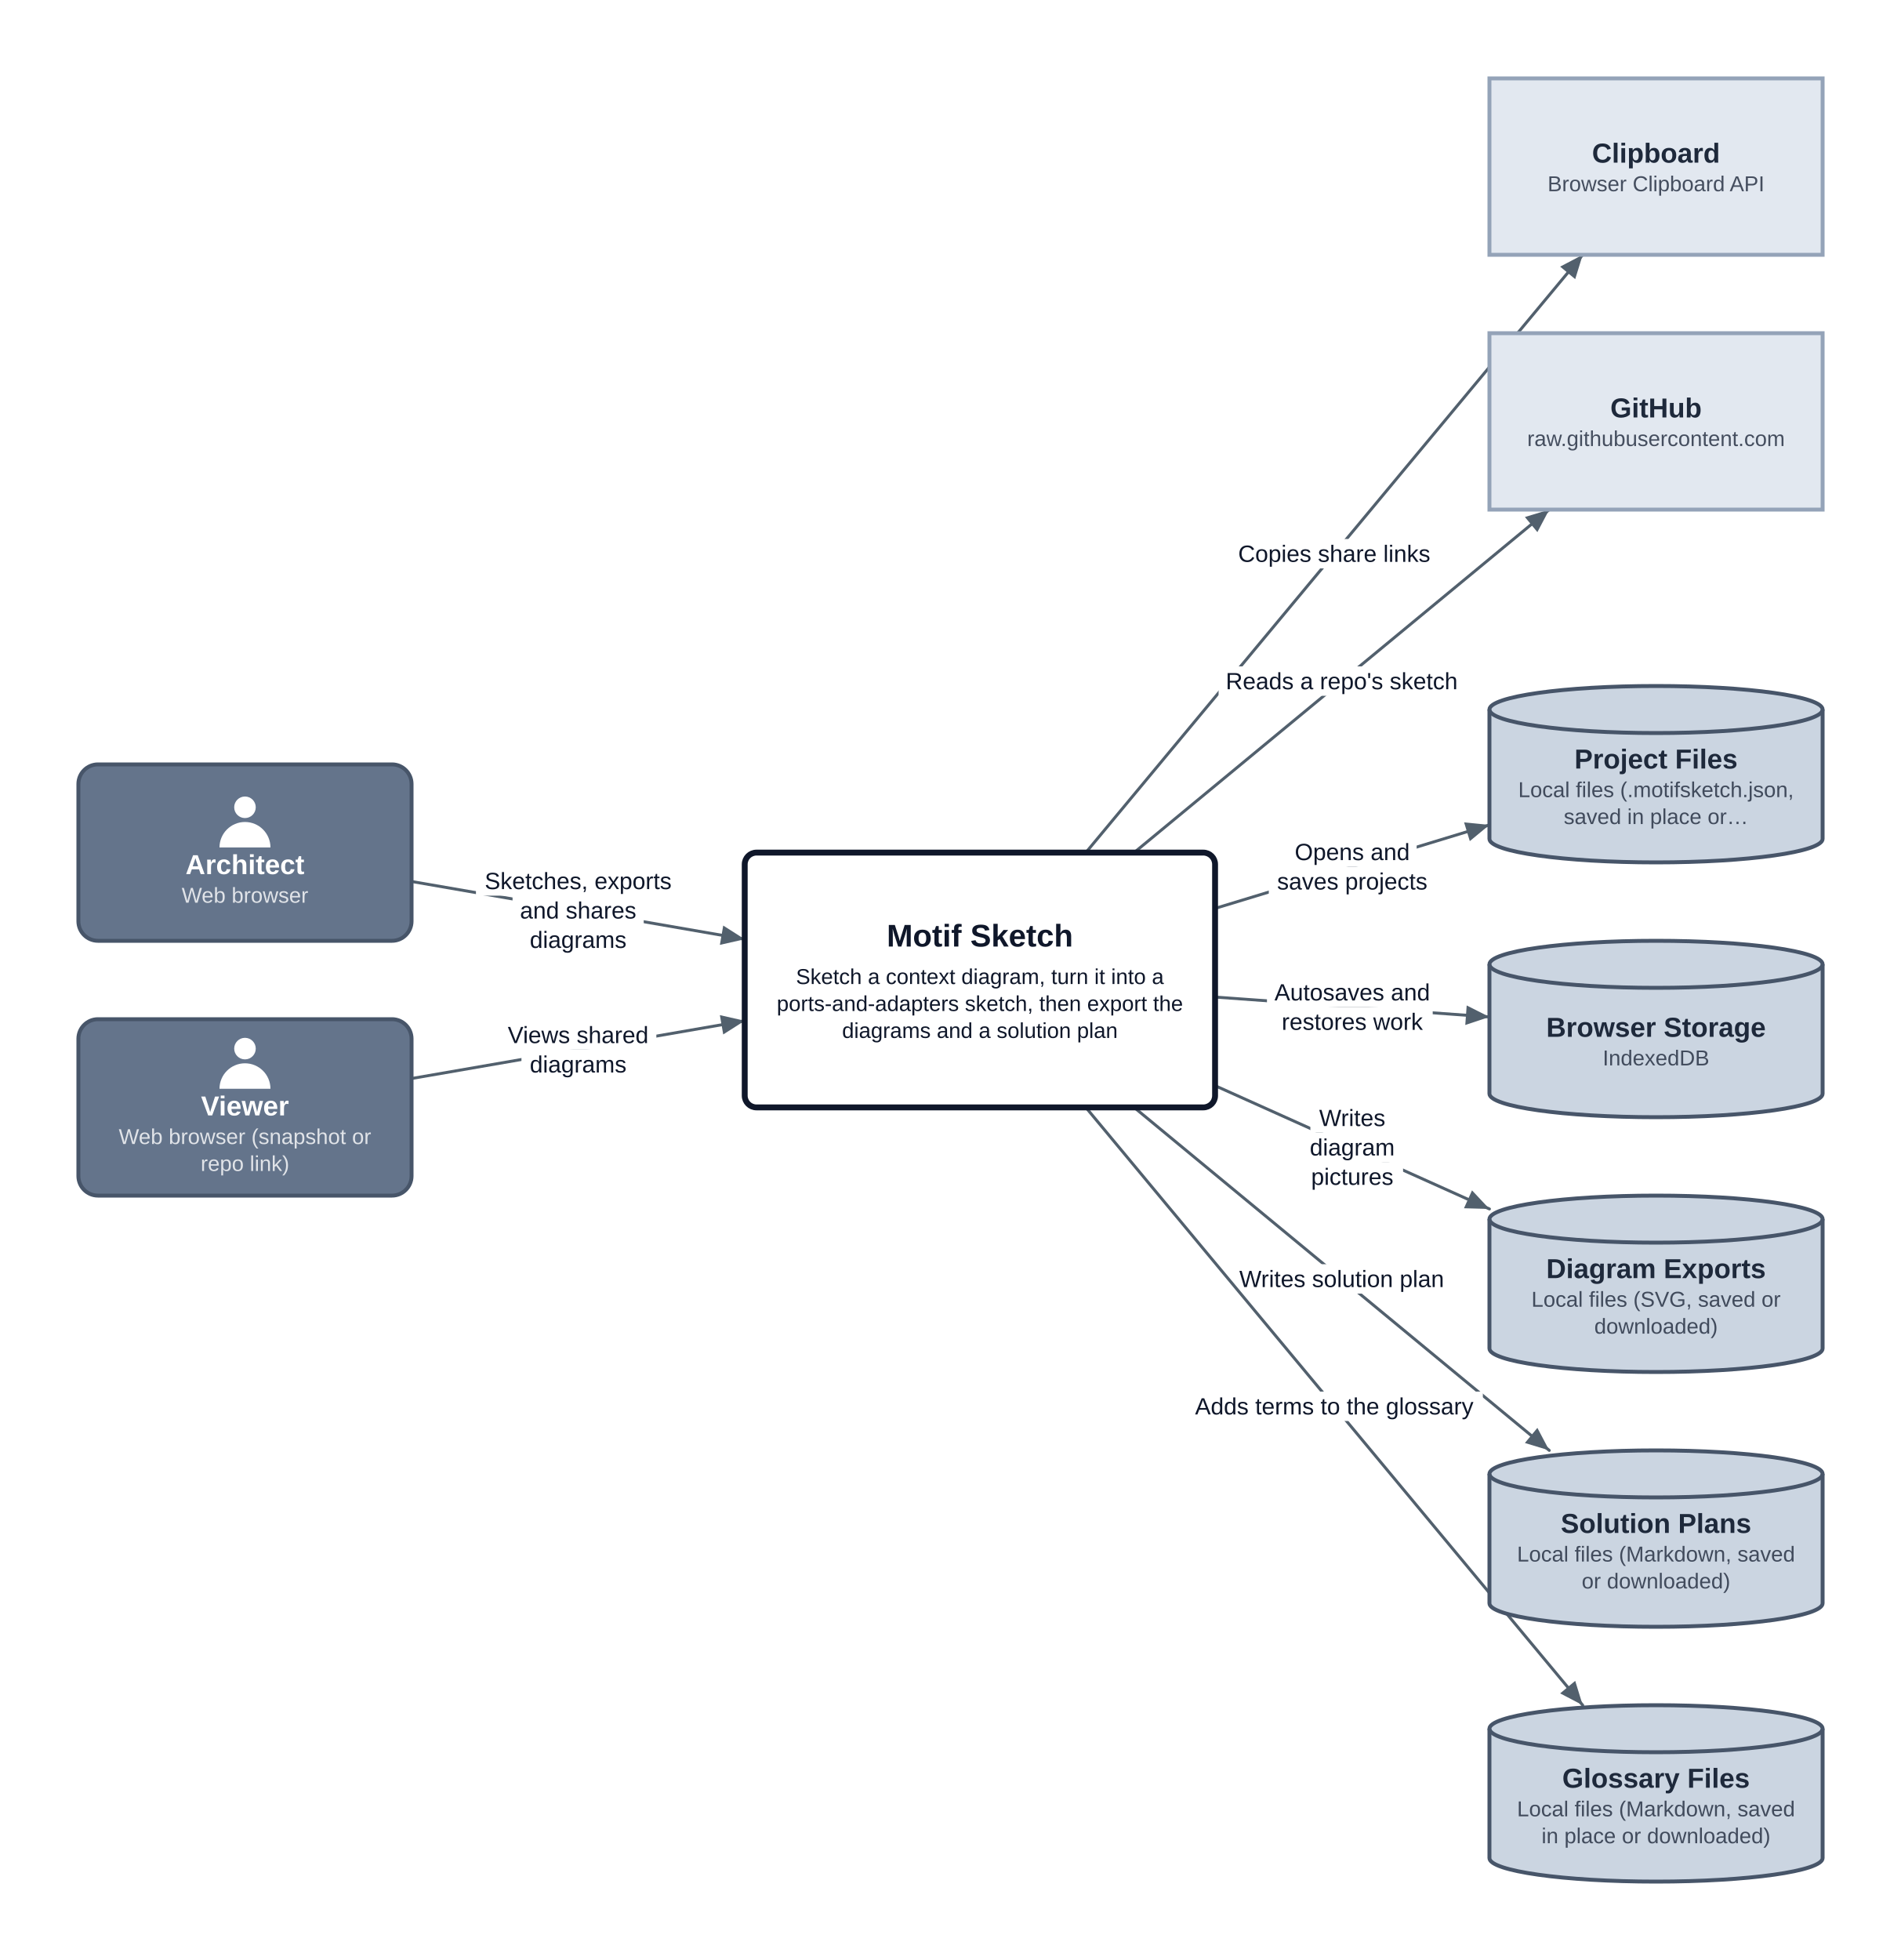
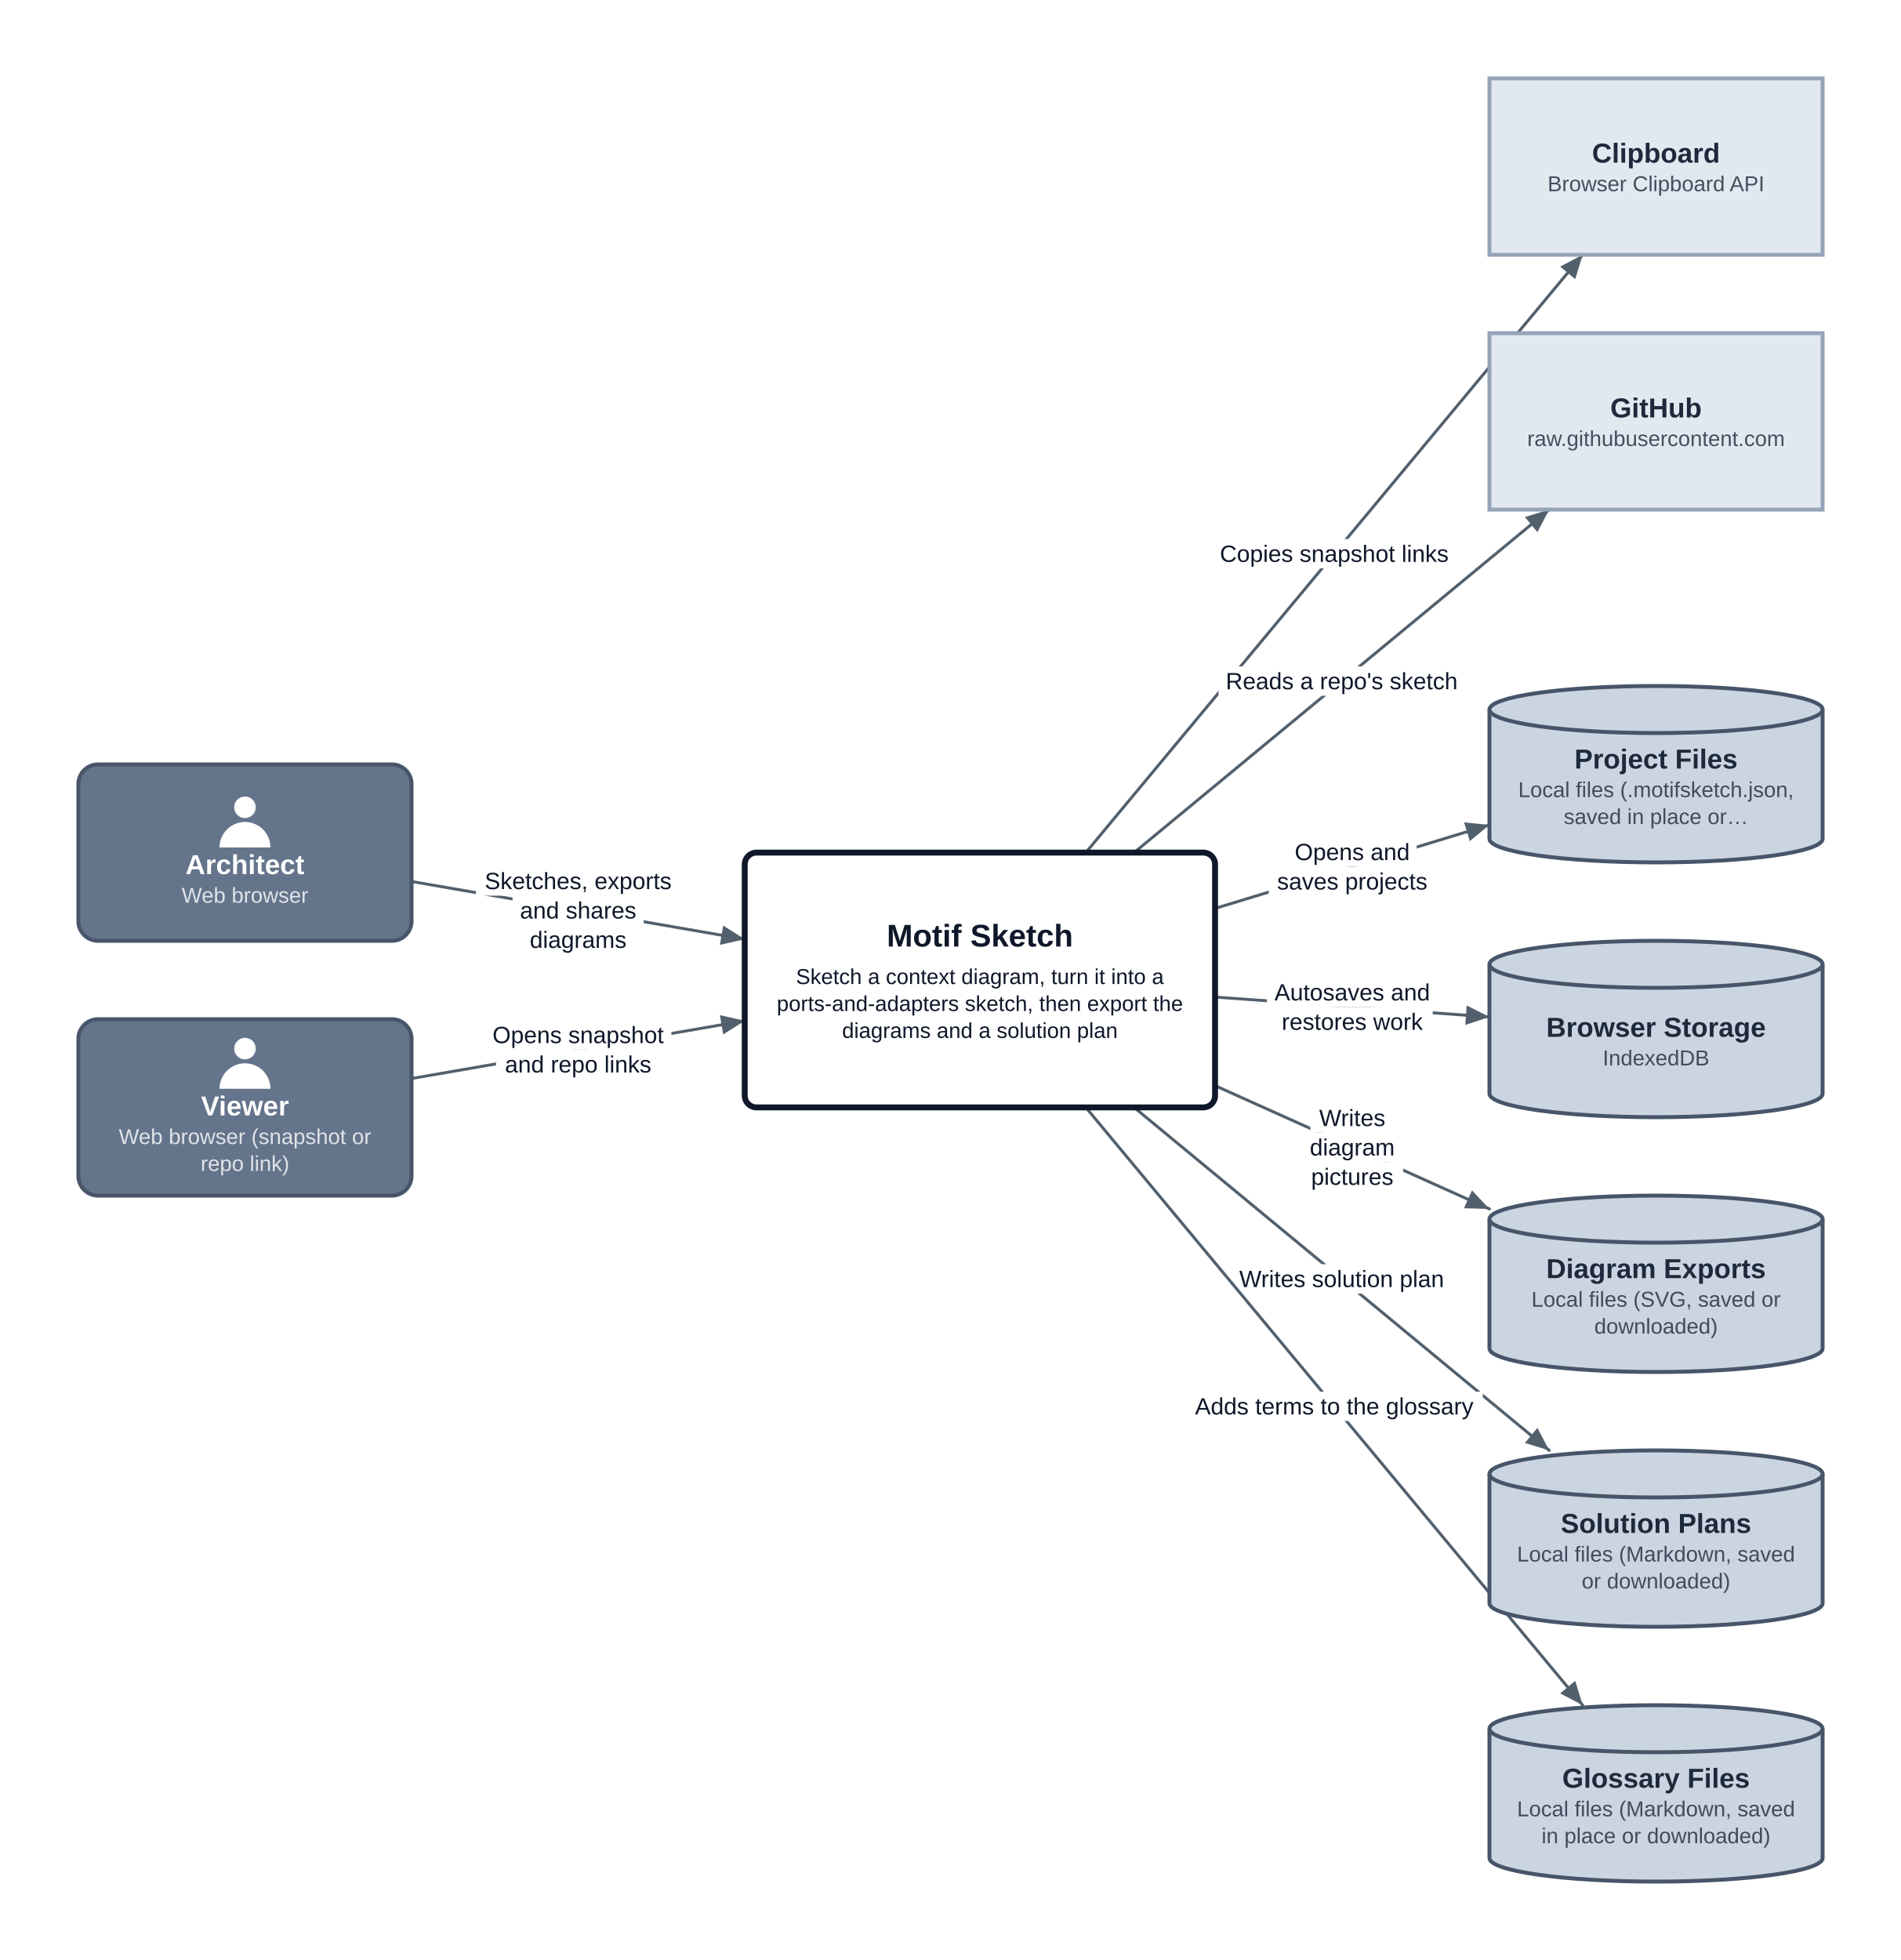
<svg xmlns="http://www.w3.org/2000/svg" width="970" height="1000" viewBox="-500 -500 970 1000" font-family="'IBM Plex Sans', 'Segoe UI', Arial, sans-serif">
  <defs>
    <marker id="arrow" viewBox="0 0 12 10" markerWidth="12" markerHeight="10" refX="12" refY="5" orient="auto-start-reverse" markerUnits="userSpaceOnUse">
      <path d="M0,0 L12,5 L0,10 Z" fill="#52606D" />
    </marker>
  </defs>
  <rect x="-500" y="-500" width="970" height="1000" fill="#FFFFFF" />
  <g class="relationship" data-id="c5a10b01">
    <line x1="-290" y1="-50.27" x2="-120" y2="-20.8" stroke="#52606D" stroke-width="1.5" stroke-linecap="round" class="outline" marker-end="url(#arrow)" />
    <rect x="-257.14" y="-58.03" width="104.29" height="15" fill="#FFFFFF" stroke="none" stroke-width="0" />
    <text x="-205" y="-50.53" font-size="12" fill="#0F172A" text-anchor="middle" dominant-baseline="central">Sketches, exports</text>
    <rect x="-238.46" y="-43.03" width="66.92" height="15" fill="#FFFFFF" stroke="none" stroke-width="0" />
    <text x="-205" y="-35.53" font-size="12" fill="#0F172A" text-anchor="middle" dominant-baseline="central">and shares</text>
    <rect x="-233.92" y="-28.03" width="57.84" height="15" fill="#FFFFFF" stroke="none" stroke-width="0" />
    <text x="-205" y="-20.53" font-size="12" fill="#0F172A" text-anchor="middle" dominant-baseline="central">diagrams</text>
  </g>
  <g class="relationship" data-id="c5a10b07">
    <line x1="-290" y1="50.27" x2="-120" y2="20.8" stroke="#52606D" stroke-width="1.5" stroke-linecap="round" class="outline" marker-end="url(#arrow)" />
-     <rect x="-244.9" y="20.53" width="79.81" height="15" fill="#FFFFFF" stroke="none" stroke-width="0" />
-     <text x="-205" y="28.03" font-size="12" fill="#0F172A" text-anchor="middle" dominant-baseline="central">Views shared</text>
-     <rect x="-233.92" y="35.53" width="57.84" height="15" fill="#FFFFFF" stroke="none" stroke-width="0" />
-     <text x="-205" y="43.03" font-size="12" fill="#0F172A" text-anchor="middle" dominant-baseline="central">diagrams</text>
+     <rect x="-252.58" y="20.53" width="95.16" height="15" fill="#FFFFFF" stroke="none" stroke-width="0" />
+     <text x="-205" y="28.03" font-size="12" fill="#0F172A" text-anchor="middle" dominant-baseline="central">Opens snapshot</text>
+     <rect x="-246.88" y="35.53" width="83.77" height="15" fill="#FFFFFF" stroke="none" stroke-width="0" />
+     <text x="-205" y="43.03" font-size="12" fill="#0F172A" text-anchor="middle" dominant-baseline="central">and repo links</text>
  </g>
  <g class="relationship" data-id="c5a10b04">
    <line x1="120" y1="-36.52" x2="260" y2="-79.13" stroke="#52606D" stroke-width="1.5" stroke-linecap="round" class="outline" marker-end="url(#arrow)" />
    <rect x="157.14" y="-72.83" width="65.72" height="15" fill="#FFFFFF" stroke="none" stroke-width="0" />
    <text x="190" y="-65.33" font-size="12" fill="#0F172A" text-anchor="middle" dominant-baseline="central">Opens and</text>
    <rect x="147.41" y="-57.83" width="85.18" height="15" fill="#FFFFFF" stroke="none" stroke-width="0" />
    <text x="190" y="-50.33" font-size="12" fill="#0F172A" text-anchor="middle" dominant-baseline="central">saves projects</text>
  </g>
  <g class="relationship" data-id="c5a10b05">
    <line x1="120" y1="8.7" x2="260" y2="18.84" stroke="#52606D" stroke-width="1.5" stroke-linecap="round" class="outline" marker-end="url(#arrow)" />
    <rect x="146.48" y="-1.23" width="87.04" height="15" fill="#FFFFFF" stroke="none" stroke-width="0" />
    <text x="190" y="6.27" font-size="12" fill="#0F172A" text-anchor="middle" dominant-baseline="central">Autosaves and</text>
    <rect x="148.95" y="13.77" width="82.1" height="15" fill="#FFFFFF" stroke="none" stroke-width="0" />
    <text x="190" y="21.27" font-size="12" fill="#0F172A" text-anchor="middle" dominant-baseline="central">restores work</text>
  </g>
  <g class="relationship" data-id="c5a10b06">
    <line x1="120" y1="53.91" x2="260" y2="116.81" stroke="#52606D" stroke-width="1.5" stroke-linecap="round" class="outline" marker-end="url(#arrow)" />
    <rect x="168.63" y="62.86" width="42.74" height="15" fill="#FFFFFF" stroke="none" stroke-width="0" />
    <text x="190" y="70.36" font-size="12" fill="#0F172A" text-anchor="middle" dominant-baseline="central">Writes</text>
    <rect x="164" y="77.86" width="51.99" height="15" fill="#FFFFFF" stroke="none" stroke-width="0" />
    <text x="190" y="85.36" font-size="12" fill="#0F172A" text-anchor="middle" dominant-baseline="central">diagram</text>
    <rect x="164.07" y="92.86" width="51.86" height="15" fill="#FFFFFF" stroke="none" stroke-width="0" />
    <text x="190" y="100.36" font-size="12" fill="#0F172A" text-anchor="middle" dominant-baseline="central">pictures</text>
  </g>
  <g class="relationship" data-id="c5a10b08">
    <line x1="78.68" y1="65" x2="290.53" y2="240" stroke="#52606D" stroke-width="1.5" stroke-linecap="round" class="outline" marker-end="url(#arrow)" />
    <rect x="126.98" y="145" width="115.24" height="15" fill="#FFFFFF" stroke="none" stroke-width="0" />
    <text x="184.61" y="152.5" font-size="12" fill="#0F172A" text-anchor="middle" dominant-baseline="central">Writes solution plan</text>
  </g>
  <g class="relationship" data-id="c5a10b09">
    <line x1="54.04" y1="-65" x2="307.59" y2="-370" stroke="#52606D" stroke-width="1.5" stroke-linecap="round" class="outline" marker-end="url(#arrow)" />
-     <rect x="128.05" y="-225" width="105.54" height="15" fill="#FFFFFF" stroke="none" stroke-width="0" />
-     <text x="180.81" y="-217.5" font-size="12" fill="#0F172A" text-anchor="middle" dominant-baseline="central">Copies share links</text>
+     <rect x="118.27" y="-225" width="125.1" height="15" fill="#FFFFFF" stroke="none" stroke-width="0" />
+     <text x="180.81" y="-217.5" font-size="12" fill="#0F172A" text-anchor="middle" dominant-baseline="central">Copies snapshot links</text>
  </g>
  <g class="relationship" data-id="c5a10b0a">
    <line x1="54.04" y1="65" x2="307.59" y2="370" stroke="#52606D" stroke-width="1.5" stroke-linecap="round" class="outline" marker-end="url(#arrow)" />
    <rect x="104.98" y="210" width="151.66" height="15" fill="#FFFFFF" stroke="none" stroke-width="0" />
    <text x="180.81" y="217.5" font-size="12" fill="#0F172A" text-anchor="middle" dominant-baseline="central">Adds terms to the glossary</text>
  </g>
  <g class="relationship" data-id="c5a10b0b">
    <line x1="78.68" y1="-65" x2="290.53" y2="-240" stroke="#52606D" stroke-width="1.5" stroke-linecap="round" class="outline" marker-end="url(#arrow)" />
    <rect x="121.79" y="-160" width="125.62" height="15" fill="#FFFFFF" stroke="none" stroke-width="0" />
    <text x="184.61" y="-152.5" font-size="12" fill="#0F172A" text-anchor="middle" dominant-baseline="central">Reads a repo's sketch</text>
  </g>
  <g class="element" data-id="c5a10a01" data-type="system">
    <rect x="-120" y="-65" width="240" height="130" rx="6" ry="6" fill="#FFFFFF" stroke="#0F172A" stroke-width="3" class="outline" />
    <text x="0" y="-22.62" font-size="16" fill="#0F172A" text-anchor="middle" dominant-baseline="central" font-weight="600">Motif Sketch</text>
    <text x="0" y="-1.75" font-size="11" fill="#0F172A" text-anchor="middle" dominant-baseline="central">Sketch a context diagram, turn it into a</text>
    <text x="0" y="12" font-size="11" fill="#0F172A" text-anchor="middle" dominant-baseline="central">ports-and-adapters sketch, then export the</text>
    <text x="0" y="25.75" font-size="11" fill="#0F172A" text-anchor="middle" dominant-baseline="central">diagrams and a solution plan</text>
  </g>
  <g class="element" data-id="c5a10a02" data-type="primaryActor">
    <rect x="-460" y="-110" width="170" height="90" rx="10" ry="10" fill="#64748B" stroke="#475569" stroke-width="2" class="outline" />
    <circle cx="-375" cy="-88.12" r="5.5" fill="#FFFFFF" />
    <path d="M-388,-67.62 A13,13 0 0 1 -362,-67.62 Z" fill="#FFFFFF" />
    <text x="-375" y="-58.88" font-size="14" fill="#FFFFFF" text-anchor="middle" dominant-baseline="central" font-weight="600">Architect</text>
    <text x="-375" y="-43.25" font-size="11" fill="#FFFFFF" text-anchor="middle" dominant-baseline="central" fill-opacity="0.8">Web browser</text>
  </g>
  <g class="element" data-id="c5a10a08" data-type="primaryActor">
    <rect x="-460" y="20" width="170" height="90" rx="10" ry="10" fill="#64748B" stroke="#475569" stroke-width="2" class="outline" />
    <circle cx="-375" cy="35" r="5.5" fill="#FFFFFF" />
    <path d="M-388,55.5 A13,13 0 0 1 -362,55.5 Z" fill="#FFFFFF" />
    <text x="-375" y="64.25" font-size="14" fill="#FFFFFF" text-anchor="middle" dominant-baseline="central" font-weight="600">Viewer</text>
    <text x="-375" y="79.88" font-size="11" fill="#FFFFFF" text-anchor="middle" dominant-baseline="central" fill-opacity="0.8">Web browser (snapshot or</text>
    <text x="-375" y="93.62" font-size="11" fill="#FFFFFF" text-anchor="middle" dominant-baseline="central" fill-opacity="0.8">repo link)</text>
  </g>
  <g class="element" data-id="c5a10a0a" data-type="externalSystem">
    <rect x="260" y="-460" width="170" height="90" fill="#E2E8F0" stroke="#94A3B8" stroke-width="2" class="outline" />
    <text x="345" y="-421.88" font-size="14" fill="#1E293B" text-anchor="middle" dominant-baseline="central" font-weight="600">Clipboard</text>
    <text x="345" y="-406.25" font-size="11" fill="#1E293B" text-anchor="middle" dominant-baseline="central" fill-opacity="0.8">Browser Clipboard API</text>
  </g>
  <g class="element" data-id="c5a10a05" data-type="storage">
    <g>
      <path d="M260,-138 A85,12 0 0 1 430,-138 L430,-72 A85,12 0 0 1 260,-72 Z" fill="#CBD5E1" stroke="#475569" stroke-width="2" class="outline" />
      <path d="M260,-138 A85,12 0 0 0 430,-138" fill="none" stroke="#475569" stroke-width="2" />
    </g>
    <text x="345" y="-112.75" font-size="14" fill="#1E293B" text-anchor="middle" dominant-baseline="central" font-weight="600">Project Files</text>
    <text x="345" y="-97.12" font-size="11" fill="#1E293B" text-anchor="middle" dominant-baseline="central" fill-opacity="0.8">Local files (.motifsketch.json,</text>
    <text x="345" y="-83.38" font-size="11" fill="#1E293B" text-anchor="middle" dominant-baseline="central" fill-opacity="0.8">saved in place or…</text>
  </g>
  <g class="element" data-id="c5a10a06" data-type="storage">
    <g>
      <path d="M260,-8 A85,12 0 0 1 430,-8 L430,58 A85,12 0 0 1 260,58 Z" fill="#CBD5E1" stroke="#475569" stroke-width="2" class="outline" />
      <path d="M260,-8 A85,12 0 0 0 430,-8" fill="none" stroke="#475569" stroke-width="2" />
    </g>
    <text x="345" y="24.12" font-size="14" fill="#1E293B" text-anchor="middle" dominant-baseline="central" font-weight="600">Browser Storage</text>
    <text x="345" y="39.75" font-size="11" fill="#1E293B" text-anchor="middle" dominant-baseline="central" fill-opacity="0.8">IndexedDB</text>
  </g>
  <g class="element" data-id="c5a10a07" data-type="storage">
    <g>
      <path d="M260,122 A85,12 0 0 1 430,122 L430,188 A85,12 0 0 1 260,188 Z" fill="#CBD5E1" stroke="#475569" stroke-width="2" class="outline" />
      <path d="M260,122 A85,12 0 0 0 430,122" fill="none" stroke="#475569" stroke-width="2" />
    </g>
    <text x="345" y="147.25" font-size="14" fill="#1E293B" text-anchor="middle" dominant-baseline="central" font-weight="600">Diagram Exports</text>
    <text x="345" y="162.88" font-size="11" fill="#1E293B" text-anchor="middle" dominant-baseline="central" fill-opacity="0.8">Local files (SVG, saved or</text>
    <text x="345" y="176.62" font-size="11" fill="#1E293B" text-anchor="middle" dominant-baseline="central" fill-opacity="0.8">downloaded)</text>
  </g>
  <g class="element" data-id="c5a10a09" data-type="storage">
    <g>
      <path d="M260,252 A85,12 0 0 1 430,252 L430,318 A85,12 0 0 1 260,318 Z" fill="#CBD5E1" stroke="#475569" stroke-width="2" class="outline" />
      <path d="M260,252 A85,12 0 0 0 430,252" fill="none" stroke="#475569" stroke-width="2" />
    </g>
    <text x="345" y="277.25" font-size="14" fill="#1E293B" text-anchor="middle" dominant-baseline="central" font-weight="600">Solution Plans</text>
    <text x="345" y="292.88" font-size="11" fill="#1E293B" text-anchor="middle" dominant-baseline="central" fill-opacity="0.8">Local files (Markdown, saved</text>
    <text x="345" y="306.62" font-size="11" fill="#1E293B" text-anchor="middle" dominant-baseline="central" fill-opacity="0.8">or downloaded)</text>
  </g>
  <g class="element" data-id="c5a10a0b" data-type="storage">
    <g>
      <path d="M260,382 A85,12 0 0 1 430,382 L430,448 A85,12 0 0 1 260,448 Z" fill="#CBD5E1" stroke="#475569" stroke-width="2" class="outline" />
      <path d="M260,382 A85,12 0 0 0 430,382" fill="none" stroke="#475569" stroke-width="2" />
    </g>
    <text x="345" y="407.25" font-size="14" fill="#1E293B" text-anchor="middle" dominant-baseline="central" font-weight="600">Glossary Files</text>
    <text x="345" y="422.88" font-size="11" fill="#1E293B" text-anchor="middle" dominant-baseline="central" fill-opacity="0.8">Local files (Markdown, saved</text>
    <text x="345" y="436.62" font-size="11" fill="#1E293B" text-anchor="middle" dominant-baseline="central" fill-opacity="0.8">in place or downloaded)</text>
  </g>
  <g class="element" data-id="c5a10a0c" data-type="externalSystem">
    <rect x="260" y="-330" width="170" height="90" fill="#E2E8F0" stroke="#94A3B8" stroke-width="2" class="outline" />
    <text x="345" y="-291.88" font-size="14" fill="#1E293B" text-anchor="middle" dominant-baseline="central" font-weight="600">GitHub</text>
    <text x="345" y="-276.25" font-size="11" fill="#1E293B" text-anchor="middle" dominant-baseline="central" fill-opacity="0.8">raw.githubusercontent.com</text>
  </g>
</svg>
